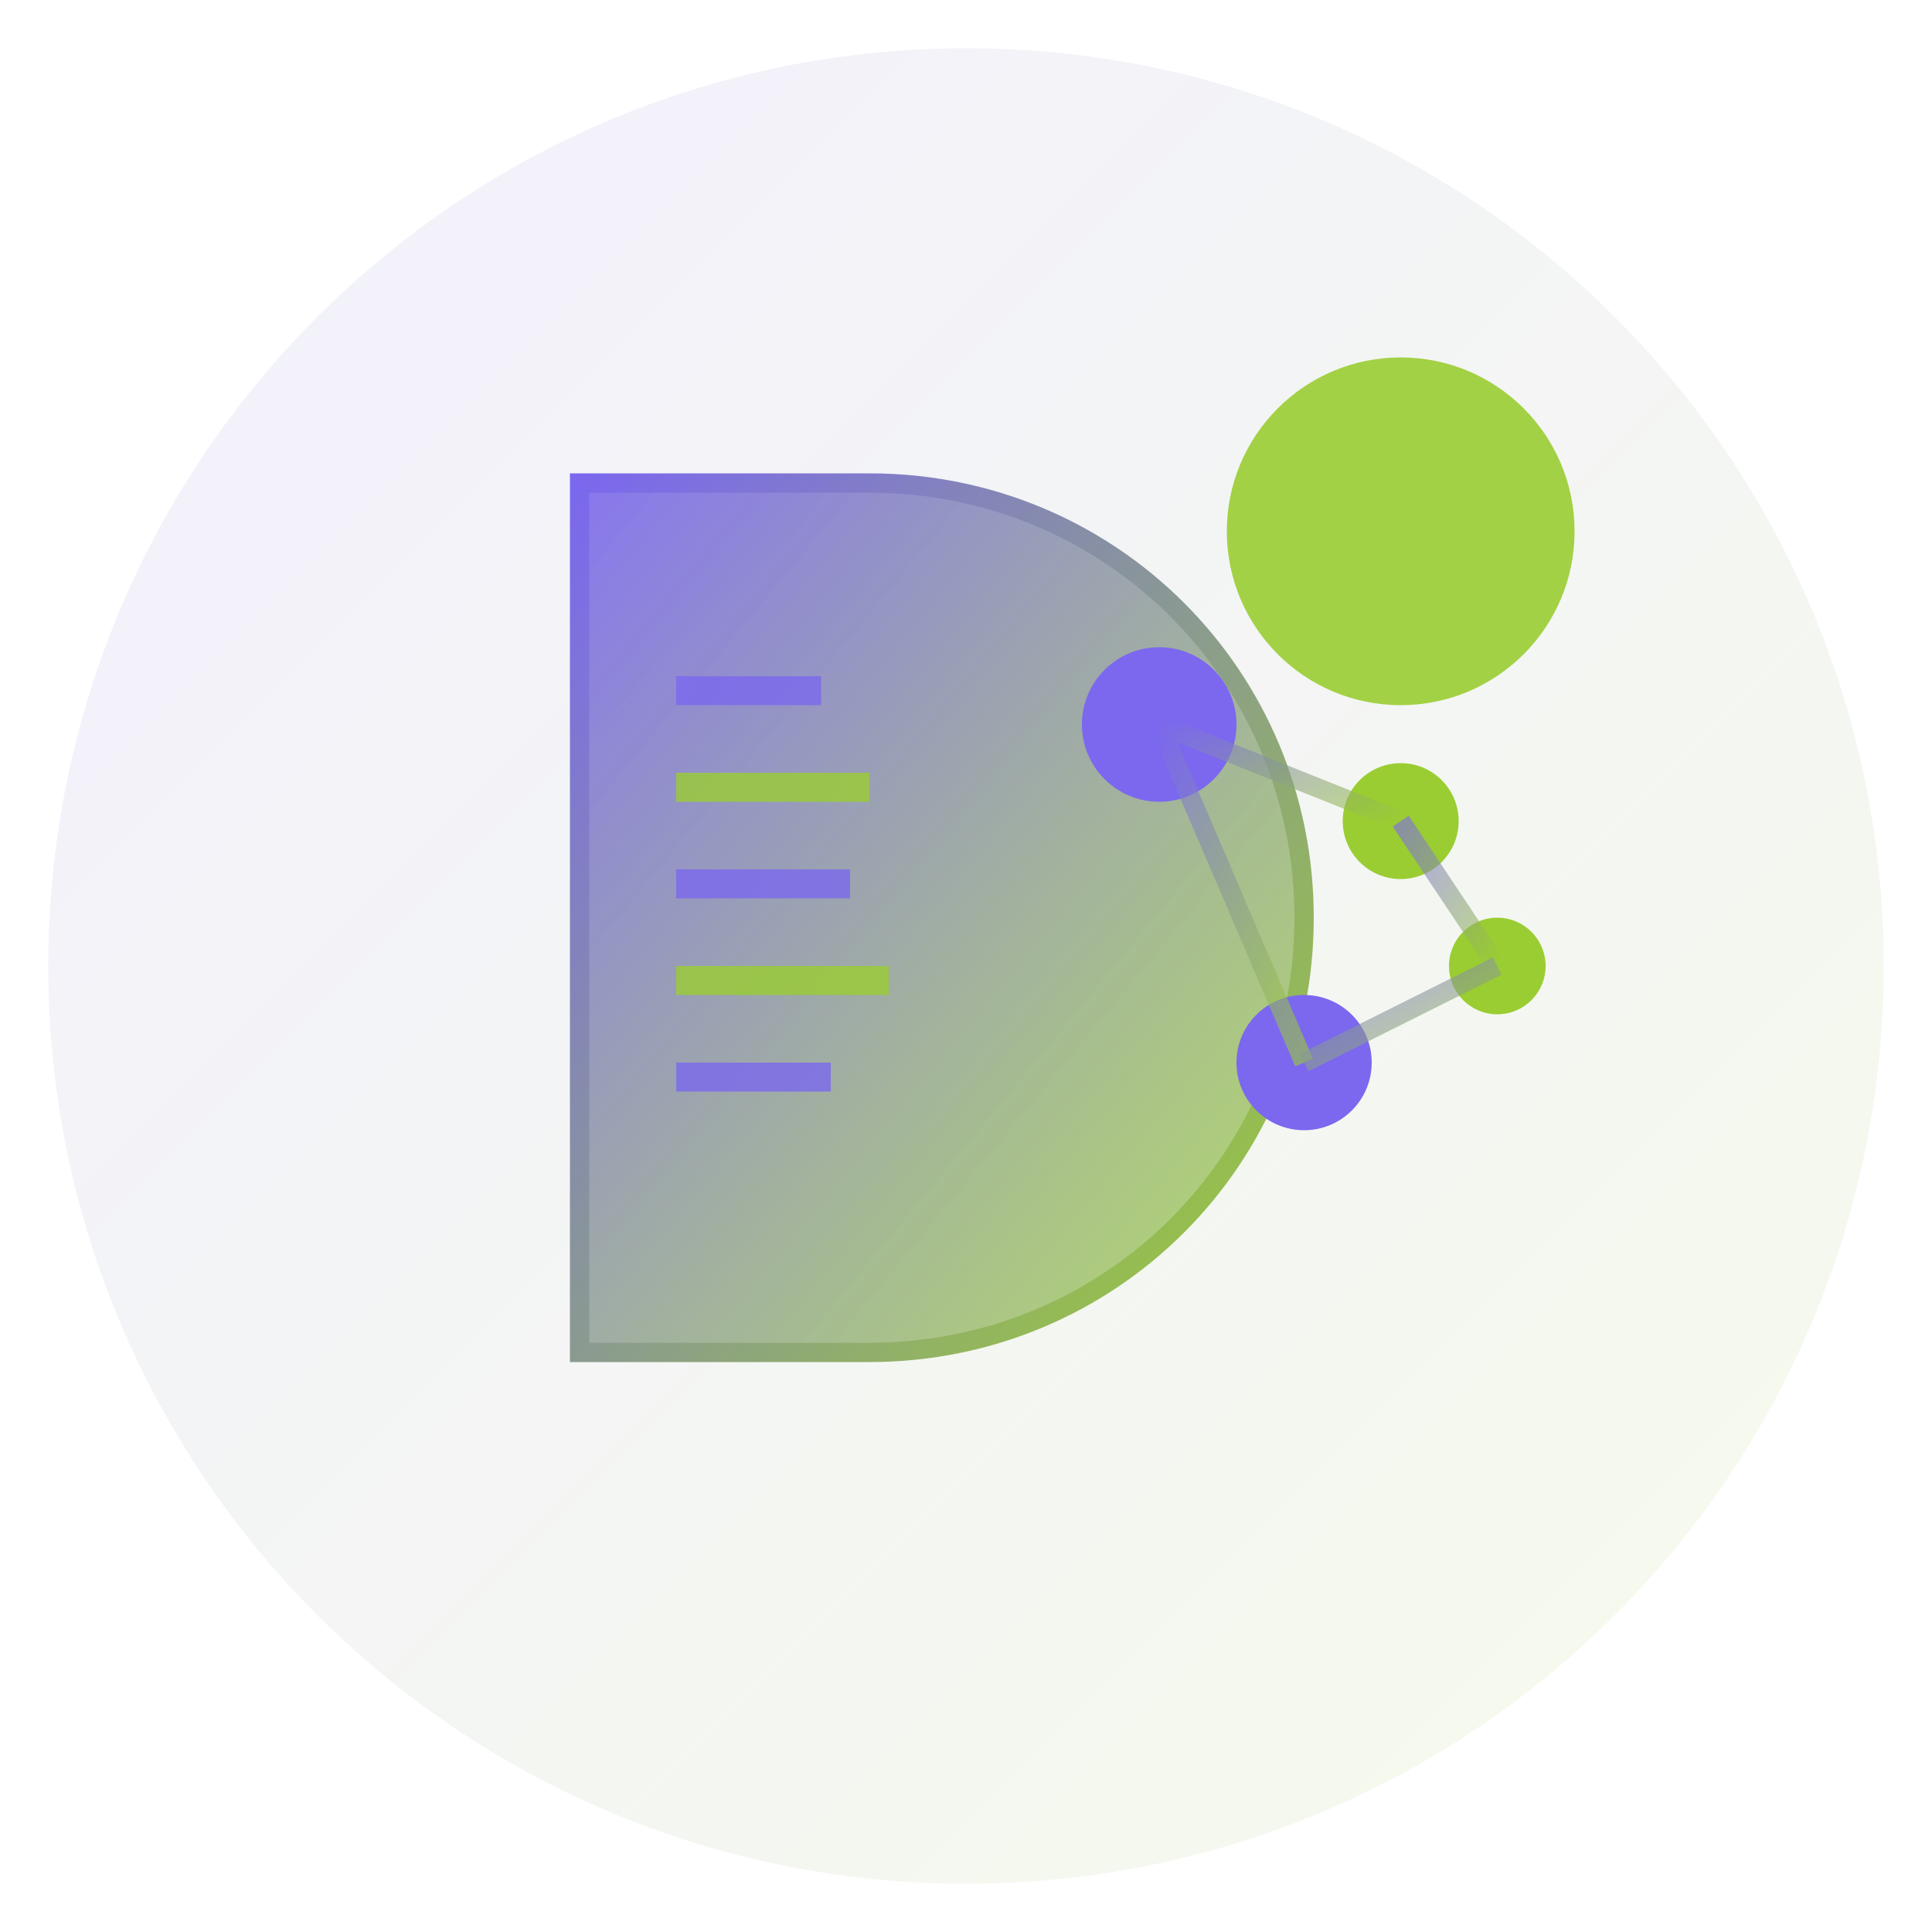
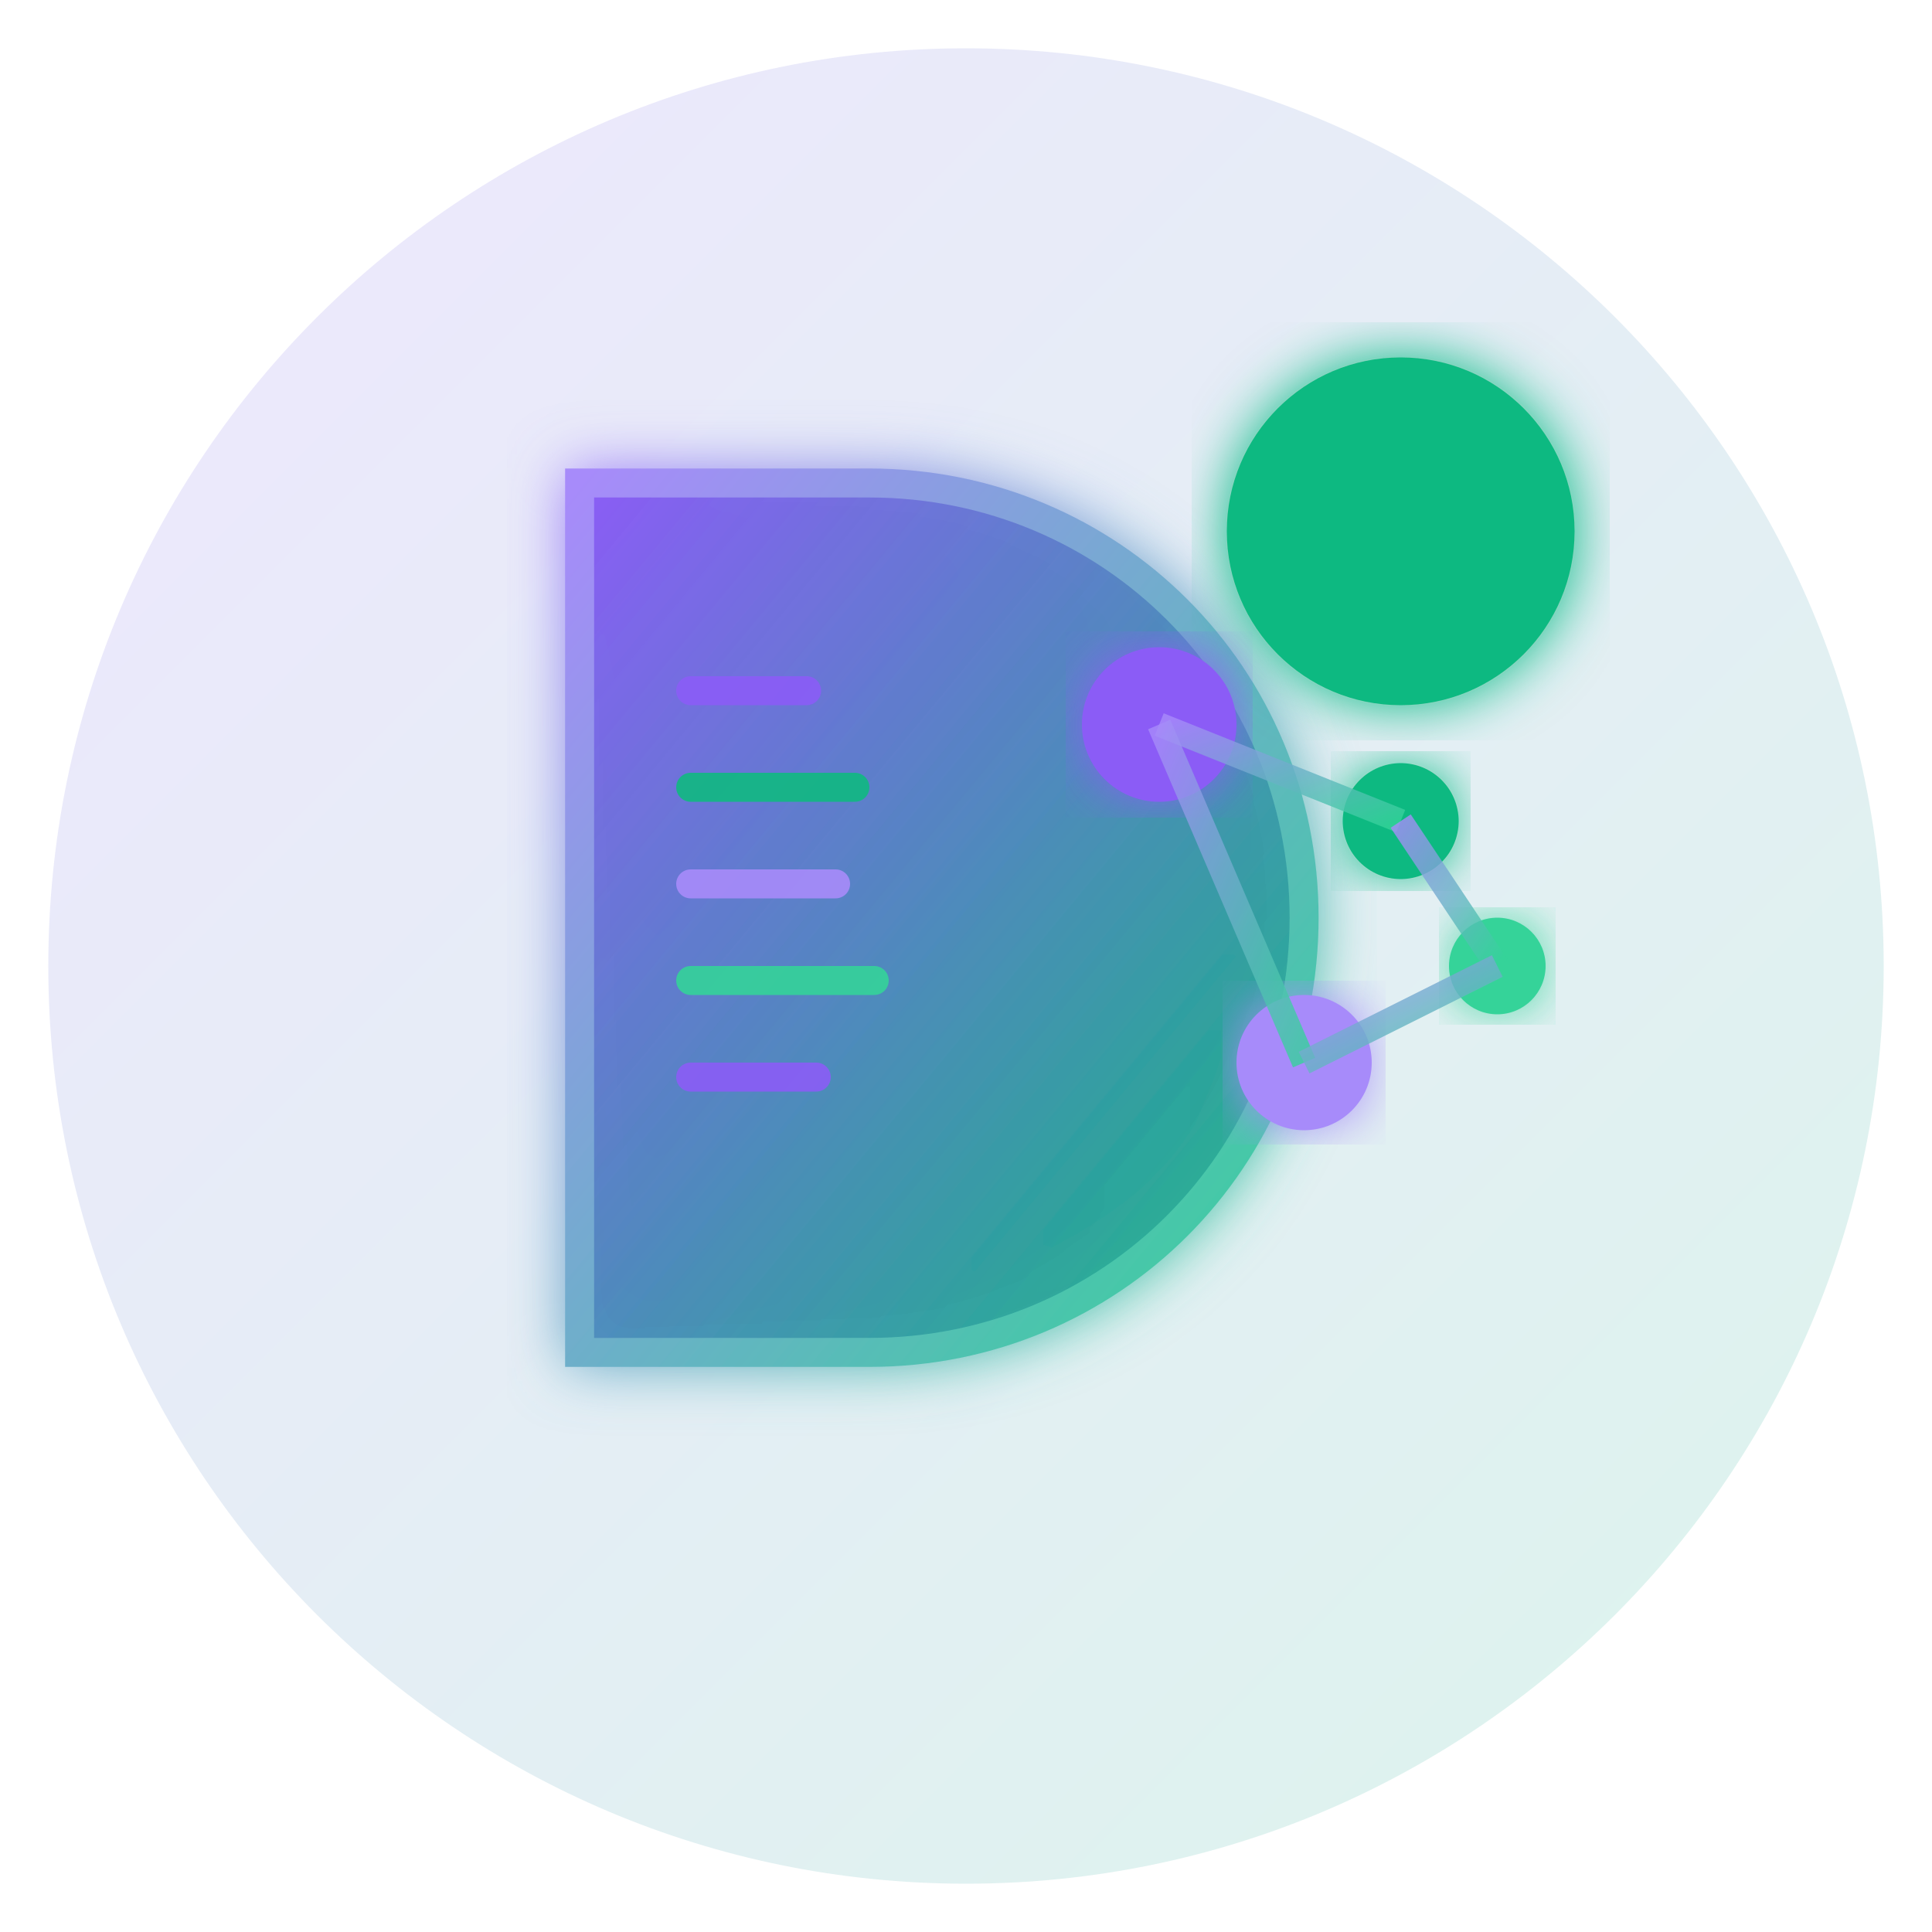
<svg xmlns="http://www.w3.org/2000/svg" width="200" height="200" viewBox="0 0 200 200" fill="none">
-   <circle cx="100" cy="100" r="95" fill="url(#gradient1)" opacity="0.1" />
-   <path d="M60 60 L60 140 L90 140 C115 140 135 120 135 95 C135 70 115 50 90 50 L60 50 L60 60 Z" fill="url(#gradient2)" stroke="url(#gradient3)" stroke-width="2" />
-   <circle cx="145" cy="55" r="18" fill="#9ACD32" opacity="0.9" />
-   <circle cx="120" cy="75" r="8" fill="#7B68EE" />
-   <circle cx="145" cy="85" r="6" fill="#9ACD32" />
-   <circle cx="135" cy="110" r="7" fill="#7B68EE" />
-   <circle cx="155" cy="100" r="5" fill="#9ACD32" />
-   <line x1="120" y1="75" x2="145" y2="85" stroke="url(#gradient3)" stroke-width="2" opacity="0.6" />
-   <line x1="145" y1="85" x2="155" y2="100" stroke="url(#gradient3)" stroke-width="2" opacity="0.6" />
-   <line x1="120" y1="75" x2="135" y2="110" stroke="url(#gradient3)" stroke-width="2" opacity="0.6" />
-   <line x1="135" y1="110" x2="155" y2="100" stroke="url(#gradient3)" stroke-width="2" opacity="0.6" />
-   <rect x="70" y="70" width="15" height="3" fill="#7B68EE" opacity="0.8" />
-   <rect x="70" y="80" width="20" height="3" fill="#9ACD32" opacity="0.8" />
-   <rect x="70" y="90" width="18" height="3" fill="#7B68EE" opacity="0.8" />
-   <rect x="70" y="100" width="22" height="3" fill="#9ACD32" opacity="0.8" />
-   <rect x="70" y="110" width="16" height="3" fill="#7B68EE" opacity="0.8" />
  <defs>
    <linearGradient id="gradient1" x1="0%" y1="0%" x2="100%" y2="100%">
-       <stop offset="0%" style="stop-color:#7B68EE;stop-opacity:1" />
-       <stop offset="100%" style="stop-color:#9ACD32;stop-opacity:1" />
+       <stop offset="0%" style="stop-color:#8B5CF6;stop-opacity:1" />
+       <stop offset="100%" style="stop-color:#10B981;stop-opacity:1" />
    </linearGradient>
    <linearGradient id="gradient2" x1="0%" y1="0%" x2="100%" y2="100%">
-       <stop offset="0%" style="stop-color:#7B68EE;stop-opacity:0.9" />
-       <stop offset="100%" style="stop-color:#9ACD32;stop-opacity:0.7" />
+       <stop offset="0%" style="stop-color:#8B5CF6;stop-opacity:1" />
+       <stop offset="100%" style="stop-color:#10B981;stop-opacity:0.9" />
    </linearGradient>
    <linearGradient id="gradient3" x1="0%" y1="0%" x2="100%" y2="100%">
-       <stop offset="0%" style="stop-color:#7B68EE;stop-opacity:1" />
-       <stop offset="100%" style="stop-color:#9ACD32;stop-opacity:1" />
+       <stop offset="0%" style="stop-color:#A78BFA;stop-opacity:1" />
+       <stop offset="100%" style="stop-color:#34D399;stop-opacity:1" />
    </linearGradient>
+     <filter id="glow">
+       <feGaussianBlur stdDeviation="3" result="coloredBlur" />
+       <feMerge>
+         <feMergeNode in="coloredBlur" />
+         <feMergeNode in="SourceGraphic" />
+       </feMerge>
+     </filter>
  </defs>
+   <circle cx="100" cy="100" r="95" fill="url(#gradient1)" opacity="0.15" />
+   <path d="M60 60 L60 140 L90 140 C115 140 135 120 135 95 C135 70 115 50 90 50 L60 50 L60 60 Z" fill="url(#gradient2)" stroke="url(#gradient3)" stroke-width="3" filter="url(#glow)" />
+   <circle cx="145" cy="55" r="18" fill="#10B981" opacity="1" filter="url(#glow)" />
+   <circle cx="120" cy="75" r="8" fill="#8B5CF6" filter="url(#glow)" />
+   <circle cx="145" cy="85" r="6" fill="#10B981" filter="url(#glow)" />
+   <circle cx="135" cy="110" r="7" fill="#A78BFA" filter="url(#glow)" />
+   <circle cx="155" cy="100" r="5" fill="#34D399" filter="url(#glow)" />
+   <line x1="120" y1="75" x2="145" y2="85" stroke="url(#gradient3)" stroke-width="2.5" opacity="0.8" />
+   <line x1="145" y1="85" x2="155" y2="100" stroke="url(#gradient3)" stroke-width="2.5" opacity="0.8" />
+   <line x1="120" y1="75" x2="135" y2="110" stroke="url(#gradient3)" stroke-width="2.5" opacity="0.8" />
+   <line x1="135" y1="110" x2="155" y2="100" stroke="url(#gradient3)" stroke-width="2.5" opacity="0.8" />
+   <rect x="70" y="70" width="15" height="3" fill="#8B5CF6" opacity="0.9" rx="1.5" />
+   <rect x="70" y="80" width="20" height="3" fill="#10B981" opacity="0.9" rx="1.5" />
+   <rect x="70" y="90" width="18" height="3" fill="#A78BFA" opacity="0.9" rx="1.5" />
+   <rect x="70" y="100" width="22" height="3" fill="#34D399" opacity="0.9" rx="1.5" />
+   <rect x="70" y="110" width="16" height="3" fill="#8B5CF6" opacity="0.9" rx="1.5" />
</svg>
